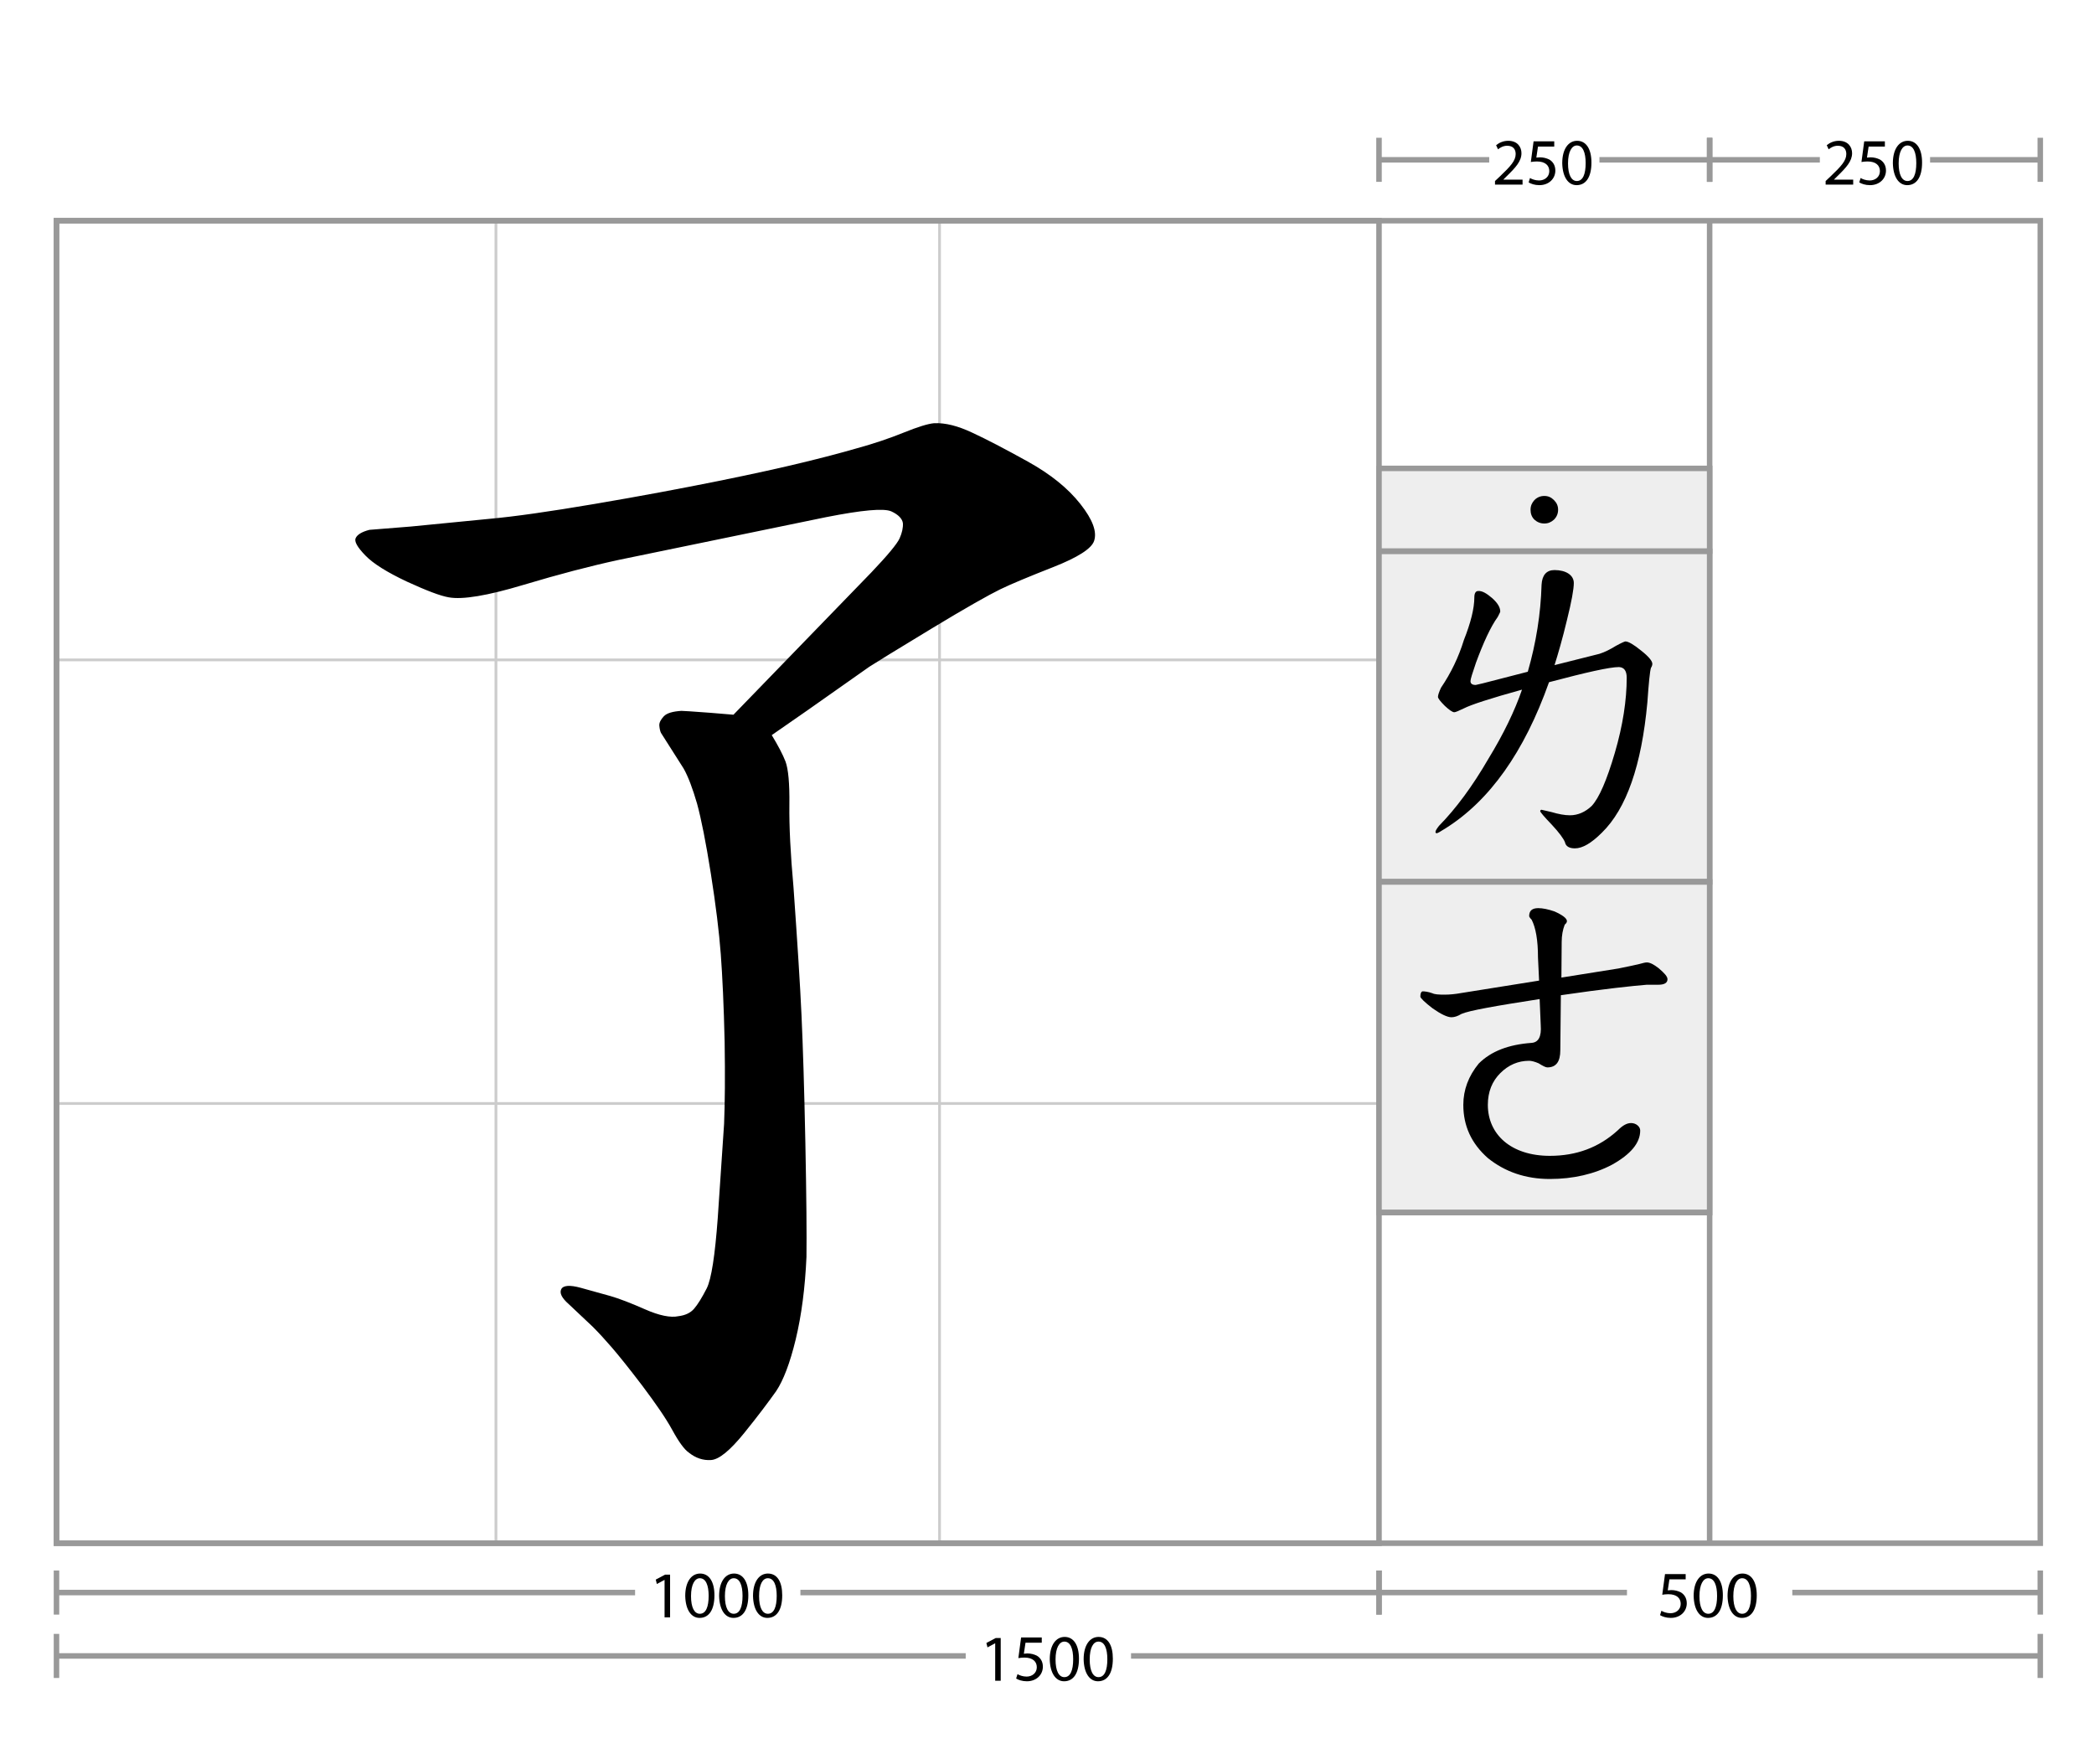
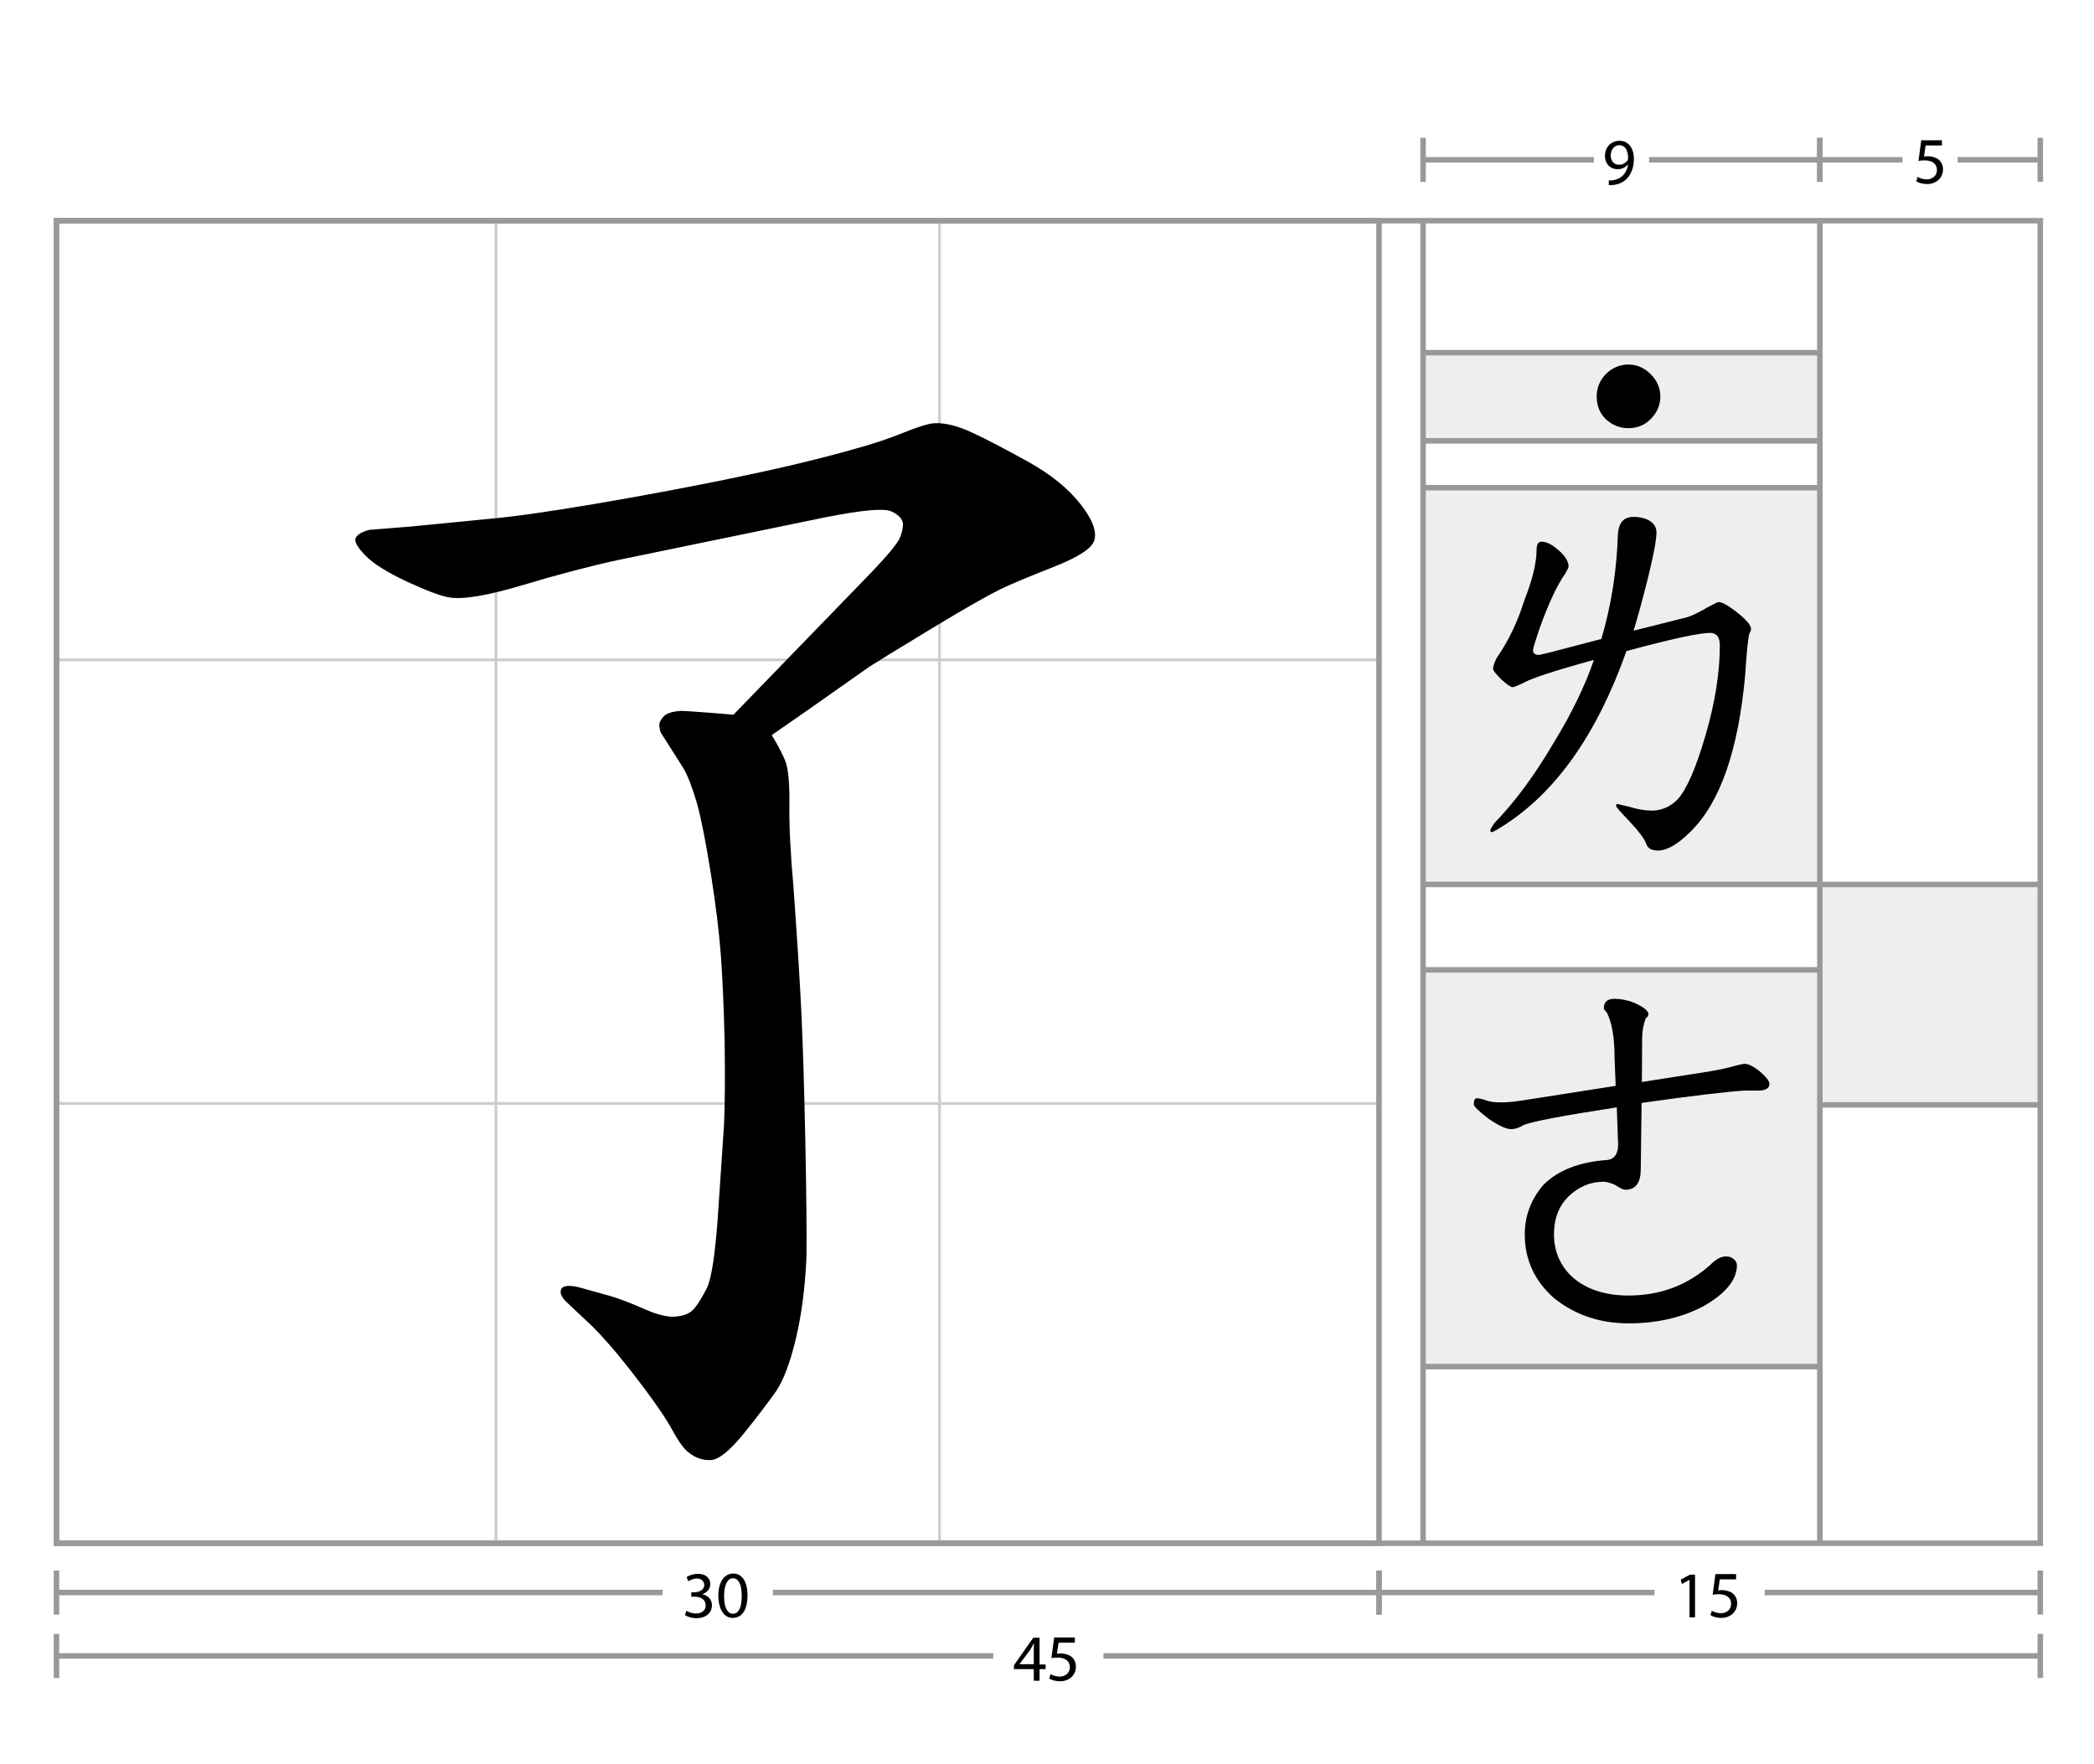
<svg xmlns="http://www.w3.org/2000/svg" viewBox="0 0 760 640">
-   <g stroke-miterlimit="10">
-     <g fill="none" stroke="#CCC">
-       <path d="M180 560V80M341 560V80M20.5 239.5h480M20.5 400.5h480" />
-     </g>
-     <g fill="none" stroke="#999" stroke-width="2">
-       <path d="M20.5 80.1h720v480h-720z" />
-       <path d="M20.5 80.1h480v480h-480zM620.5 560V80" />
-     </g>
-     <g fill="#EEE" stroke="#999" stroke-width="2">
-       <path d="M500.5 200.1h120v120h-120zM500.5 320h120M500.5 200h120" />
-     </g>
-     <g fill="#EEE" stroke="#999" stroke-width="2">
-       <path d="M500.5 320.1h120v120h-120zM500.5 440h120M500.5 320h120" />
-     </g>
-     <g fill="#EEE" stroke="#999" stroke-width="2">
-       <path d="M500.5 170h120v30h-120zM500.5 200h120M500.5 170h120" />
-     </g>
+   <path fill="none" stroke="#999" stroke-width="2" stroke-miterlimit="10" d="M20.5 601h340m40 0h340" />
+   <path fill="#999" d="M19.5 593h2v16h-2zm720 0h2v16h-2z" />
+   <path d="M375.2 610v-4.2H368v-1.4l7-10h2.3v9.7h2.2v1.7h-2.2v4.2h-2.1zm0-5.9v-5.2c0-.8 0-1.6.1-2.4h-.1c-.5.9-.9 1.6-1.3 2.3L370 604h5.2zm15-7.9h-6l-.6 4c.4 0 .7-.1 1.3-.1 1.2 0 2.4.3 3.4.8 1.2.7 2.2 2 2.2 4 0 3-2.4 5.3-5.8 5.3-1.7 0-3.1-.5-3.9-1l.5-1.6c.6.4 1.9.9 3.3.9 2 0 3.7-1.3 3.7-3.4 0-2-1.4-3.5-4.5-3.5-.9 0-1.6.1-2.2.2l1-7.5h7.5v1.9z" />
+   <path fill="none" stroke="#999" stroke-width="2" stroke-miterlimit="10" d="M20.5 578h220m40 0h220" />
+   <path fill="#999" d="M19.5 570h2v16h-2zm480 0h2v16h-2z" />
+   <path d="M249.1 584.6c.6.4 2 1 3.5 1 2.7 0 3.6-1.7 3.5-3 0-2.2-2-3.1-4-3.1h-1.2v-1.6h1.2c1.5 0 3.5-.8 3.5-2.6 0-1.2-.8-2.4-2.7-2.4-1.2 0-2.4.6-3.1 1l-.6-1.5c.8-.6 2.4-1.2 4.1-1.2 3.1 0 4.5 1.8 4.5 3.7 0 1.6-1 3-2.9 3.7 1.9.4 3.5 1.8 3.5 4 0 2.5-1.9 4.7-5.7 4.7-1.8 0-3.3-.6-4.1-1.1l.5-1.6zm22.2-5.6c0 5.3-2 8.2-5.4 8.2-3 0-5.1-2.9-5.2-8 0-5.2 2.3-8.1 5.4-8.1 3.3 0 5.2 3 5.2 7.9zm-8.5.3c0 4.1 1.2 6.4 3.2 6.4 2.2 0 3.2-2.5 3.2-6.5 0-3.8-1-6.4-3.2-6.4-1.8 0-3.2 2.2-3.2 6.5z" />
+   <g>
+     <path fill="none" stroke="#999" stroke-width="2" stroke-miterlimit="10" d="M500.5 578h100m40 0h100" />
+     <path fill="#999" d="M499.5 570h2v16h-2zm240 0h2v16h-2z" />
+     <path d="M613.2 573.4l-2.8 1.5-.4-1.6 3.4-1.8h1.8V587h-2v-13.6zm17-.2h-6l-.6 4c.4 0 .7-.1 1.3-.1 1.2 0 2.4.3 3.4.8 1.2.7 2.2 2 2.2 4 0 3-2.4 5.3-5.8 5.3-1.7 0-3.1-.5-3.9-1l.5-1.6c.6.4 1.9.9 3.3.9 2 0 3.7-1.3 3.7-3.4 0-2-1.4-3.5-4.5-3.5-.9 0-1.6.1-2.2.2l1-7.5h7.5v1.9z" />
  </g>
-   <path fill="none" stroke="#999" stroke-width="2" stroke-miterlimit="10" d="M20.5 601h330M410.5 601h330" />
-   <path fill="#999" d="M19.5 593h2v16h-2zM739.5 593h2v16h-2z" />
-   <path d="M361.2 596.4l-2.8 1.5-.4-1.6 3.4-1.8h1.8V610h-2v-13.6zM378.2 596.2h-6l-.6 4c.4 0 .7-.1 1.3-.1 1.2 0 2.4.3 3.4.8 1.2.7 2.2 2 2.2 4 0 3-2.4 5.3-5.8 5.3-1.7 0-3.1-.5-3.9-1l.5-1.6c.6.4 1.9.9 3.3.9 2 0 3.7-1.3 3.7-3.4 0-2-1.4-3.5-4.5-3.5-.9 0-1.6.1-2.2.2l1-7.5h7.5v1.9zM391.6 602c0 5.3-2 8.2-5.4 8.2-3 0-5.1-2.9-5.2-8 0-5.2 2.3-8.1 5.4-8.1 3.3 0 5.2 3 5.2 7.9zm-8.5.3c0 4.1 1.2 6.4 3.2 6.4 2.2 0 3.2-2.5 3.2-6.5 0-3.8-1-6.4-3.2-6.4-1.8 0-3.2 2.2-3.2 6.5zM403.9 602c0 5.3-2 8.2-5.4 8.2-3 0-5.1-2.9-5.2-8 0-5.2 2.3-8.1 5.4-8.1 3.4 0 5.2 3 5.2 7.9zm-8.4.3c0 4.1 1.2 6.4 3.2 6.4 2.2 0 3.2-2.5 3.2-6.5 0-3.8-1-6.4-3.2-6.4-1.9 0-3.2 2.2-3.2 6.5z" />
  <g>
-     <path fill="none" stroke="#999" stroke-width="2" stroke-miterlimit="10" d="M20.5 578h210M290.5 578h210" />
-     <path fill="#999" d="M19.5 570h2v16h-2zM499.5 570h2v16h-2z" />
+     <path fill="none" stroke="#999" stroke-width="2" stroke-miterlimit="10" d="M660.5 58h30m20 0h30" />
+     <path fill="#999" d="M659.5 50h2v16h-2zm80 0h2v16h-2z" />
+     <path fill="none" d="M694.5 46.5h13.9v30.4h-13.9z" />
+     <path d="M704.9 52.8h-6l-.6 4c.4 0 .7-.1 1.3-.1 1.2 0 2.4.3 3.4.8 1.2.7 2.2 2 2.2 4 0 3-2.4 5.3-5.8 5.3-1.7 0-3.1-.5-3.9-1l.5-1.6c.6.4 1.9.9 3.3.9 2 0 3.7-1.3 3.7-3.4 0-2-1.4-3.5-4.5-3.5-.9 0-1.6.1-2.2.2l1-7.5h7.5v1.9z" />
    <g>
-       <path d="M241.2 573.4l-2.8 1.5-.4-1.6 3.4-1.8h1.8V587h-2v-13.6zM259.3 579c0 5.3-2 8.2-5.4 8.2-3 0-5.1-2.9-5.2-8 0-5.2 2.3-8.1 5.4-8.1 3.3 0 5.2 3 5.2 7.9zm-8.5.3c0 4.1 1.2 6.4 3.2 6.4 2.2 0 3.2-2.5 3.2-6.5 0-3.8-1-6.4-3.2-6.4-1.8 0-3.2 2.2-3.2 6.5zM271.6 579c0 5.3-2 8.2-5.4 8.2-3 0-5.1-2.9-5.2-8 0-5.2 2.3-8.1 5.4-8.1 3.3 0 5.2 3 5.2 7.9zm-8.5.3c0 4.1 1.2 6.4 3.2 6.4 2.2 0 3.2-2.5 3.2-6.5 0-3.8-1-6.4-3.2-6.4-1.8 0-3.2 2.2-3.2 6.5zM283.9 579c0 5.3-2 8.2-5.4 8.2-3 0-5.1-2.9-5.2-8 0-5.2 2.3-8.1 5.4-8.1 3.4 0 5.2 3 5.2 7.9zm-8.4.3c0 4.1 1.2 6.4 3.2 6.4 2.2 0 3.2-2.5 3.2-6.5 0-3.8-1-6.4-3.2-6.4-1.9 0-3.2 2.2-3.2 6.5z" />
+       <path fill="none" stroke="#999" stroke-width="2" stroke-miterlimit="10" d="M516.5 58h62m20 0h62" />
+       <path fill="#999" d="M515.5 50h2v16h-2zm144 0h2v16h-2z" />
+       <path d="M583.8 65.5c.5 0 1 0 1.7-.1 1.2-.2 2.4-.7 3.3-1.5 1-.9 1.8-2.3 2.1-4.2h-.1c-.9 1.1-2.1 1.7-3.7 1.7-2.8 0-4.6-2.1-4.6-4.8 0-3 2.1-5.5 5.3-5.5s5.2 2.6 5.2 6.6c0 3.4-1.2 5.8-2.7 7.3-1.2 1.2-2.9 1.9-4.5 2.1-.8.1-1.4.1-1.9.1v-1.7zm.8-9c0 1.9 1.2 3.3 3 3.3 1.4 0 2.5-.7 3.1-1.6.1-.2.2-.4.2-.8 0-2.7-1-4.7-3.2-4.7-1.8 0-3.1 1.6-3.1 3.8z" />
    </g>
  </g>
  <g>
-     <path fill="none" stroke="#999" stroke-width="2" stroke-miterlimit="10" d="M500.5 578h90M650.5 578h90" />
-     <path fill="#999" d="M499.5 570h2v16h-2zM739.5 570h2v16h-2z" />
+     <path fill="#eee" d="M516.5 177.1h144v144h-144z" />
+     <path fill="none" stroke="#999" stroke-width="2" stroke-miterlimit="10" d="M516.5 321h144m-144-144h144" />
+     <path fill="#eee" d="M516.5 352.1h144v144h-144z" />
+     <path fill="none" stroke="#999" stroke-width="2" stroke-miterlimit="10" d="M516.5 496h144m-144-144h144" />
+     <path fill="#eee" d="M660.5 321.1h80v80h-80z" />
+     <path fill="none" stroke="#999" stroke-width="2" stroke-miterlimit="10" d="M660.5 321h80m-80 80h80" />
    <g>
-       <path d="M611.9 573.2h-6l-.6 4c.4 0 .7-.1 1.3-.1 1.2 0 2.4.3 3.4.8 1.2.7 2.2 2 2.2 4 0 3-2.4 5.3-5.8 5.3-1.7 0-3.1-.5-3.9-1l.5-1.6c.6.4 1.9.9 3.3.9 2 0 3.7-1.3 3.7-3.4 0-2-1.4-3.5-4.5-3.5-.9 0-1.6.1-2.2.2l1-7.5h7.5v1.9zM625.3 579c0 5.3-2 8.2-5.4 8.2-3 0-5.1-2.9-5.2-8 0-5.2 2.3-8.1 5.4-8.1 3.3 0 5.2 3 5.2 7.9zm-8.5.3c0 4.1 1.2 6.4 3.2 6.4 2.2 0 3.2-2.5 3.2-6.5 0-3.8-1-6.4-3.2-6.4-1.8 0-3.2 2.2-3.2 6.5zM637.6 579c0 5.3-2 8.2-5.4 8.2-3 0-5.1-2.9-5.2-8 0-5.2 2.3-8.1 5.4-8.1 3.3 0 5.2 3 5.2 7.9zm-8.5.3c0 4.1 1.2 6.4 3.2 6.4 2.2 0 3.2-2.5 3.2-6.5 0-3.8-1-6.4-3.2-6.4-1.8 0-3.2 2.2-3.2 6.5z" />
+       <path fill="#eee" d="M516.5 128h144v32h-144z" />
+       <path fill="none" stroke="#999" stroke-width="2" stroke-miterlimit="10" d="M516.5 128h144m-144 32h144" />
+     </g>
+     <g fill="none" stroke="#ccc" stroke-miterlimit="10">
+       <path d="M180 560V80m161 480V80M20.5 239.5h480m-480 161h480" />
+     </g>
+     <g fill="none" stroke="#999" stroke-width="2" stroke-miterlimit="10">
+       <path d="M20.5 80.1h720v480h-720z" />
+       <path d="M20.5 80.1h480v480h-480zM660.5 560V80m-144 480V80" />
    </g>
  </g>
  <g>
-     <path fill="none" stroke="#999" stroke-width="2" stroke-miterlimit="10" d="M620.5 58h40M700.5 58h40" />
-     <path fill="#999" d="M619.5 50h2v16h-2zM739.5 50h2v16h-2z" />
-     <g>
-       <path d="M662.6 67v-1.3l1.7-1.6c4-3.8 5.8-5.8 5.8-8.2 0-1.6-.8-3-3.1-3-1.4 0-2.6.7-3.3 1.3l-.7-1.5c1.1-.9 2.6-1.6 4.4-1.6 3.4 0 4.8 2.3 4.8 4.5 0 2.9-2.1 5.2-5.4 8.4l-1.2 1.2h7V67h-10zM684.2 53.2h-6l-.6 4c.4 0 .7-.1 1.3-.1 1.2 0 2.4.3 3.4.8 1.2.7 2.2 2 2.2 4 0 3-2.4 5.3-5.8 5.3-1.7 0-3.1-.5-3.9-1l.5-1.6c.6.4 1.9.9 3.3.9 2 0 3.7-1.3 3.7-3.4 0-2-1.4-3.5-4.5-3.5-.9 0-1.6.1-2.2.2l1-7.5h7.5v1.9zM697.6 59c0 5.3-2 8.2-5.4 8.2-3 0-5.1-2.9-5.2-8 0-5.2 2.3-8.1 5.4-8.1 3.3 0 5.2 3 5.2 7.9zm-8.5.3c0 4.1 1.2 6.4 3.2 6.4 2.2 0 3.2-2.5 3.2-6.5 0-3.8-1-6.4-3.2-6.4-1.8 0-3.2 2.2-3.2 6.5z" />
-     </g>
-   </g>
-   <g>
-     <path fill="none" stroke="#999" stroke-width="2" stroke-miterlimit="10" d="M500.5 58h40M580.5 58h40" />
-     <path fill="#999" d="M499.5 50h2v16h-2zM619.5 50h2v16h-2z" />
-     <g>
-       <path d="M542.6 67v-1.3l1.7-1.6c4-3.8 5.8-5.8 5.8-8.2 0-1.6-.8-3-3.1-3-1.4 0-2.6.7-3.3 1.3l-.7-1.5c1.1-.9 2.6-1.6 4.4-1.6 3.4 0 4.8 2.3 4.8 4.5 0 2.9-2.1 5.2-5.4 8.4l-1.2 1.2h7V67h-10zM564.2 53.2h-6l-.6 4c.4 0 .7-.1 1.3-.1 1.2 0 2.4.3 3.4.8 1.2.7 2.2 2 2.2 4 0 3-2.4 5.3-5.8 5.3-1.7 0-3.1-.5-3.9-1l.5-1.6c.6.4 1.9.9 3.3.9 2 0 3.7-1.3 3.7-3.4 0-2-1.4-3.5-4.5-3.5-.9 0-1.6.1-2.2.2l1-7.5h7.5v1.9zM577.6 59c0 5.3-2 8.2-5.4 8.2-3 0-5.1-2.9-5.2-8 0-5.2 2.3-8.1 5.4-8.1 3.3 0 5.2 3 5.2 7.9zm-8.5.3c0 4.1 1.2 6.4 3.2 6.4 2.2 0 3.2-2.5 3.2-6.5 0-3.8-1-6.4-3.2-6.4-1.8 0-3.2 2.2-3.2 6.5z" />
-     </g>
-   </g>
-   <g>
-     <path d="M560.5 190c-1.4 0-2.6-.5-3.6-1.4-1-1-1.4-2.2-1.4-3.6s.5-2.5 1.4-3.5c1-1 2.2-1.5 3.6-1.5s2.5.5 3.5 1.5 1.5 2.1 1.5 3.5-.5 2.6-1.5 3.6c-1 .9-2.1 1.4-3.5 1.4zM316.2 207.8c5.9-6.2 9.4-10.4 10.3-12.4.9-2 1.3-3.9 1.2-5.5-.2-1.6-1.6-3.1-4.2-4.3-2.7-1.2-10.5-.5-23.7 2.1l-75.2 15.5c-10.2 2.2-21.7 5.2-34.7 9.1-13 3.9-22 5.4-27 4.5-3-.5-8-2.4-15.2-5.7-7.2-3.4-12.2-6.5-15.1-9.5-2.9-3-4.1-5.1-3.5-6.3.5-1.2 2.2-2.3 5-3l15-1.2 28.6-2.8c8.9-.8 21.6-2.6 38.1-5.4 16.5-2.8 31.4-5.6 44.8-8.3 13.4-2.7 23.6-5 30.6-6.7 7-1.7 13.6-3.4 19.8-5.2 6.2-1.7 11.8-3.6 17-5.7s8.8-3.2 11-3.4c4.1-.2 8.7 1 13.8 3.4 5.2 2.4 11.9 5.9 20.2 10.5 8.3 4.6 14.6 9.7 19.1 15.4s6.1 10.1 5 13.4c-.9 2.8-5.9 6-14.8 9.5s-15.4 6.2-19.3 8.1-12.3 6.6-25 14.3c-12.7 7.7-20.2 12.3-22.5 13.8l-22.3 15.7-13.1 9.1c2.3 3.8 4 7 5 9.6 1 2.7 1.5 7.9 1.4 15.7-.1 7.8.4 17.8 1.5 30 1.4 19.8 2.4 35.3 2.9 46.3s1 26.4 1.4 46.3c.4 19.8.5 33.7.4 41.5-.5 11.2-1.8 21.2-3.9 29.9s-4.5 14.9-7.1 18.8c-2.7 3.8-6.5 8.9-11.6 15.2-5.1 6.3-9.1 9.6-12 9.8-2.9.2-5.6-.7-8.1-2.7-1.6-1.1-3.6-3.8-6-8.2-2.4-4.4-6.1-9.7-10.9-16.1-4.8-6.3-8.5-10.9-11-13.8-2.5-2.9-4.8-5.4-7-7.6l-8.7-8.2c-2.5-2.2-3.4-4-2.7-5.4s3.1-1.6 7.1-.5l10.8 3c3.1.9 7.3 2.5 12.5 4.8s9.3 3.1 12.1 2.5c2.5-.3 4.4-1.2 5.7-2.7 1.3-1.5 2.8-3.9 4.6-7.4 1.7-3.4 3-12 4-25.5l2.3-34.2c.3-7.3.4-17.3.2-29.8-.3-13.1-.8-23.7-1.4-31.8-.6-8-1.8-17.8-3.6-29.2-1.8-11.4-3.5-19.9-5-25.4-1.6-5.5-3.2-9.8-4.9-12.8l-8.2-12.9c-.3-.6-.5-1.5-.6-2.6-.1-1.1.5-2.2 1.6-3.4s3.3-1.8 6.4-2c.5 0 4 .2 10.5.7l8.4.7 50-51.6zM541.6 217.1c2 1.8 2.9 3.4 2.9 4.8 0 .4-.4.9-.9 2-2.6 3.6-5.2 9.3-7.9 16.6-1.3 3.8-2 6-2 6.7 0 .9.6 1.4 1.9 1.4l2.6-.6 16.3-4.2c3-10.4 4.7-21 5-31.6.2-3.5 1.8-5.3 4.7-5.3 4.1 0 7 1.8 7 4.7 0 2.2-.8 6.7-2.5 13.5-1.6 6.7-3.2 12.2-4.5 16.3l16.3-4.1c1.9-.6 3.9-1.6 6-2.9 2-1.1 3.2-1.6 3.4-1.6 1.1 0 3 1.1 5.7 3.3 2.7 2.1 4.1 3.8 4.1 4.8 0 .4-.1.9-.5 1.5-.4 1.3-.8 5.4-1.3 12.5-2.1 22.9-7.6 38.6-16.5 47.3-3.9 3.9-7.1 5.7-9.8 5.7-2 0-3.3-.7-3.6-2.2-.5-1.3-2.1-3.5-4.8-6.4-2.8-2.9-4.2-4.6-4.2-4.9.1-.4.2-.5.5-.5l3.5.8c2.7.8 4.9 1.2 6.8 1.2 2.9 0 5.6-1.2 7.9-3.4 2.7-2.9 5.5-9.4 8.4-19.3s4.3-19.1 4.3-27.2c0-2.5-.9-3.8-2.8-3.9-3.4 0-11.8 1.9-25.4 5.5-9 25.4-21.6 43-37.5 53-1.9 1.2-2.9 1.8-3.2 1.8-.4 0-.5-.1-.5-.5s.5-1.2 1.3-2.2c6.1-6.2 12.1-14.3 17.9-24.3 5.5-9 9.6-17.5 12.2-25.1-11.6 3.2-18.6 5.5-21.1 6.8-1.9.9-3 1.4-3.5 1.4-.6 0-1.8-.8-3.4-2.3-1.6-1.6-2.5-2.7-2.5-3.3s.4-1.8 1.1-3.3c3.6-5.3 6.4-11.1 8.3-17.3 2.5-6.3 3.8-11.5 3.8-15.5 0-1.5.5-2.3 1.4-2.3 1.5-.1 3.1.9 5.1 2.6zM519.9 360.5c.8.4 2.3.5 4.3.5s4-.2 6.2-.6l28.2-4.5-.4-8.4c0-6.2-.8-10.8-2.3-13.7-.6-.6-.9-1.1-.9-1.3 0-2 1.1-2.9 3.3-2.9 1.6 0 3.6.4 5.9 1.2 2.9 1.3 4.5 2.5 4.5 3.5 0 .4-.2.8-.8 1.3-.7 1.8-1.1 3.9-1.1 6.3l-.1 12.9 20.7-3.3c3.6-.7 6.2-1.3 7.5-1.6 1.4-.4 2.3-.6 2.8-.6 1.1 0 2.5.7 4.3 2.1 2.1 1.8 3.2 3 3.2 4 0 1.3-1.1 2-3.3 2h-4.2c-5 .4-15.5 1.5-31.2 3.8l-.2 20c0 4.1-1.5 6.2-4.7 6.2-.6 0-1.6-.5-3.2-1.5-1.4-.6-2.6-.9-3.4-.9-4 0-7.5 1.5-10.5 4.5-2.9 2.9-4.5 6.7-4.5 11.5 0 10.7 8.4 18.5 22.5 18.5 9.6 0 17.8-3 24.7-9.3 1.8-1.8 3.3-2.6 4.8-2.6 1.8 0 3.3 1.3 3.3 2.7 0 4.5-3.4 8.6-10.2 12.4-6.4 3.4-14.1 5.2-22.6 5.2-8.8 0-16.3-2.6-22.5-7.6-6-5.3-8.9-11.7-8.9-19.3 0-5.5 1.9-10.5 5.6-15 4.5-4.5 10.9-6.9 19.2-7.5 2.5-.2 3.6-2.3 3.3-6.4l-.4-9.5c-16.2 2.5-25.7 4.2-28.4 5.4-1.3.8-2.5 1.2-3.6 1.2-1.5 0-3.8-1.1-6.8-3.2-2.9-2.2-4.5-3.8-4.5-4.3 0-1.3.4-1.9.9-1.9s1.9.1 3.5.7z" />
+     <path d="M591 155.4c-3.1 0-5.9-1.1-8.2-3.3s-3.3-5.1-3.3-8.2c0-3.1 1.1-5.8 3.3-8.1 2.3-2.3 5.1-3.5 8.2-3.5 3.1 0 5.8 1.2 8.1 3.5s3.5 5 3.5 8.1c0 3.1-1.2 5.9-3.5 8.2s-5 3.3-8.1 3.3zm-51.2 244.1c1 .4 2.8.6 5.2.6s4.8-.3 7.5-.7l33.9-5.3-.4-10.1c0-7.5-1-12.9-2.8-16.5-.7-.7-1.1-1.3-1.1-1.5 0-2.4 1.3-3.5 3.9-3.5 2 0 4.4.4 7 1.4 3.5 1.5 5.3 3 5.3 4.2 0 .4-.3 1-1 1.5-.8 2.1-1.3 4.6-1.3 7.6l-.1 15.5 24.9-3.9c4.4-.8 7.5-1.5 9-2 1.7-.4 2.8-.7 3.4-.7 1.3 0 3 .8 5.2 2.5 2.5 2.1 3.8 3.7 3.8 4.8 0 1.5-1.3 2.4-3.9 2.4h-5.1c-6 .4-18.6 1.8-37.4 4.5l-.3 24c0 4.9-1.8 7.5-5.6 7.5-.7 0-2-.6-3.8-1.8-1.7-.7-3.1-1.1-4.1-1.1-4.8 0-9 1.8-12.7 5.3-3.5 3.5-5.3 8-5.3 13.8 0 12.8 10.1 22.2 27 22.2 11.5 0 21.4-3.7 29.7-11.1 2.1-2.1 3.9-3.1 5.8-3.1 2.1 0 3.9 1.5 3.9 3.2 0 5.3-4.1 10.3-12.2 14.9-7.7 4.1-16.9 6.2-27.1 6.2-10.5 0-19.5-3.1-27-9.1-7.2-6.3-10.7-14.1-10.7-23.2 0-6.6 2.2-12.7 6.8-18 5.3-5.3 13.1-8.3 23.1-9 3-.3 4.4-2.8 3.9-7.7l-.4-11.4c-19.4 3-30.8 5.1-34 6.5-1.5 1-3 1.4-4.4 1.4-1.8 0-4.5-1.3-8.2-3.8-3.5-2.7-5.3-4.5-5.3-5.2 0-1.5.4-2.2 1.1-2.2s1.8.2 3.8.9zm26-199.7c2.4 2.1 3.5 4.1 3.5 5.8 0 .4-.4 1.1-1.1 2.4-3.1 4.4-6.2 11.1-9.4 20-1.5 4.5-2.4 7.2-2.4 8 0 1.1.7 1.7 2.2 1.7l3.1-.7 19.5-5.1c3.7-12.5 5.6-25.2 6-38 .3-4.2 2.1-6.3 5.6-6.3 4.9 0 8.4 2.1 8.4 5.6 0 2.7-1 8-3 16.2-2 8-3.8 14.6-5.3 19.5l19.5-4.9c2.2-.7 4.6-2 7.2-3.5 2.4-1.3 3.8-2 4.1-2 1.3 0 3.7 1.3 6.9 3.9 3.2 2.5 4.9 4.5 4.9 5.8 0 .4-.1 1.1-.6 1.8-.4 1.5-1 6.5-1.5 15-2.5 27.4-9.1 46.3-19.8 56.8-4.6 4.6-8.6 6.9-11.8 6.9-2.4 0-3.9-.8-4.4-2.7-.6-1.5-2.5-4.2-5.8-7.7-3.4-3.5-5.1-5.5-5.1-5.9.1-.4.3-.6.6-.6l4.2 1c3.2 1 5.9 1.4 8.2 1.4 3.5 0 6.8-1.4 9.4-4.1 3.2-3.5 6.6-11.2 10.1-23.2s5.2-22.9 5.2-32.6c0-3-1.1-4.5-3.4-4.6-4.1 0-14.2 2.2-30.5 6.6-10.8 30.5-25.9 51.6-45 63.6-2.2 1.4-3.5 2.1-3.8 2.1-.4 0-.6-.1-.6-.6s.6-1.4 1.5-2.7c7.3-7.5 14.5-17.2 21.5-29.1 6.6-10.8 11.5-21 14.6-30.1-13.9 3.8-22.4 6.6-25.3 8.2-2.2 1.1-3.7 1.7-4.2 1.7-.7 0-2.1-1-4.1-2.8-2-2-3-3.2-3-3.9s.4-2.1 1.3-3.9c4.4-6.3 7.7-13.4 10-20.8 3-7.6 4.5-13.8 4.5-18.6 0-1.8.6-2.8 1.7-2.8 2.1 0 4 1.1 6.4 3.2zm-249.6 8c5.9-6.2 9.4-10.4 10.3-12.4.9-2 1.3-3.9 1.2-5.5-.2-1.6-1.6-3.1-4.2-4.3-2.7-1.2-10.5-.5-23.7 2.1l-75.2 15.5c-10.2 2.2-21.7 5.2-34.7 9.1-13 3.9-22 5.4-27 4.5-3-.5-8-2.4-15.2-5.7-7.2-3.4-12.2-6.5-15.1-9.5-2.9-3-4.1-5.1-3.5-6.3.5-1.2 2.2-2.3 5-3l15-1.2 28.6-2.8c8.9-.8 21.6-2.6 38.1-5.4 16.5-2.8 31.4-5.6 44.8-8.3 13.4-2.7 23.6-5 30.6-6.7 7-1.7 13.6-3.4 19.8-5.2 6.2-1.7 11.8-3.6 17-5.7s8.8-3.2 11-3.4c4.1-.2 8.7 1 13.8 3.4 5.2 2.4 11.9 5.9 20.2 10.5 8.3 4.6 14.6 9.7 19.1 15.4s6.1 10.1 5 13.4c-.9 2.8-5.9 6-14.8 9.5s-15.4 6.2-19.3 8.1-12.3 6.6-25 14.3c-12.7 7.7-20.2 12.3-22.5 13.8l-22.3 15.7-13.1 9.1c2.3 3.8 4 7 5 9.6 1 2.7 1.5 7.9 1.4 15.7-.1 7.8.4 17.8 1.5 30 1.4 19.8 2.4 35.3 2.9 46.3s1 26.4 1.4 46.3c.4 19.8.5 33.7.4 41.5-.5 11.2-1.8 21.2-3.9 29.9s-4.5 14.9-7.1 18.8c-2.7 3.8-6.5 8.9-11.6 15.2-5.1 6.3-9.1 9.6-12 9.8-2.9.2-5.6-.7-8.1-2.7-1.6-1.1-3.6-3.8-6-8.2-2.4-4.4-6.1-9.7-10.9-16.1-4.8-6.3-8.5-10.9-11-13.8-2.5-2.9-4.8-5.4-7-7.6l-8.7-8.2c-2.5-2.2-3.4-4-2.7-5.4s3.1-1.6 7.1-.5l10.8 3c3.1.9 7.3 2.5 12.5 4.8s9.3 3.1 12.1 2.5c2.5-.3 4.4-1.2 5.7-2.7 1.3-1.5 2.8-3.9 4.6-7.4 1.7-3.4 3-12 4-25.5l2.3-34.2c.3-7.3.4-17.3.2-29.8-.3-13.1-.8-23.7-1.4-31.8-.6-8-1.8-17.8-3.6-29.2-1.8-11.4-3.5-19.9-5-25.4-1.6-5.5-3.2-9.8-4.9-12.8l-8.2-12.9c-.3-.6-.5-1.5-.6-2.6-.1-1.1.5-2.2 1.6-3.4s3.3-1.8 6.4-2c.5 0 4 .2 10.5.7l8.4.7 50-51.6z" />
  </g>
</svg>
